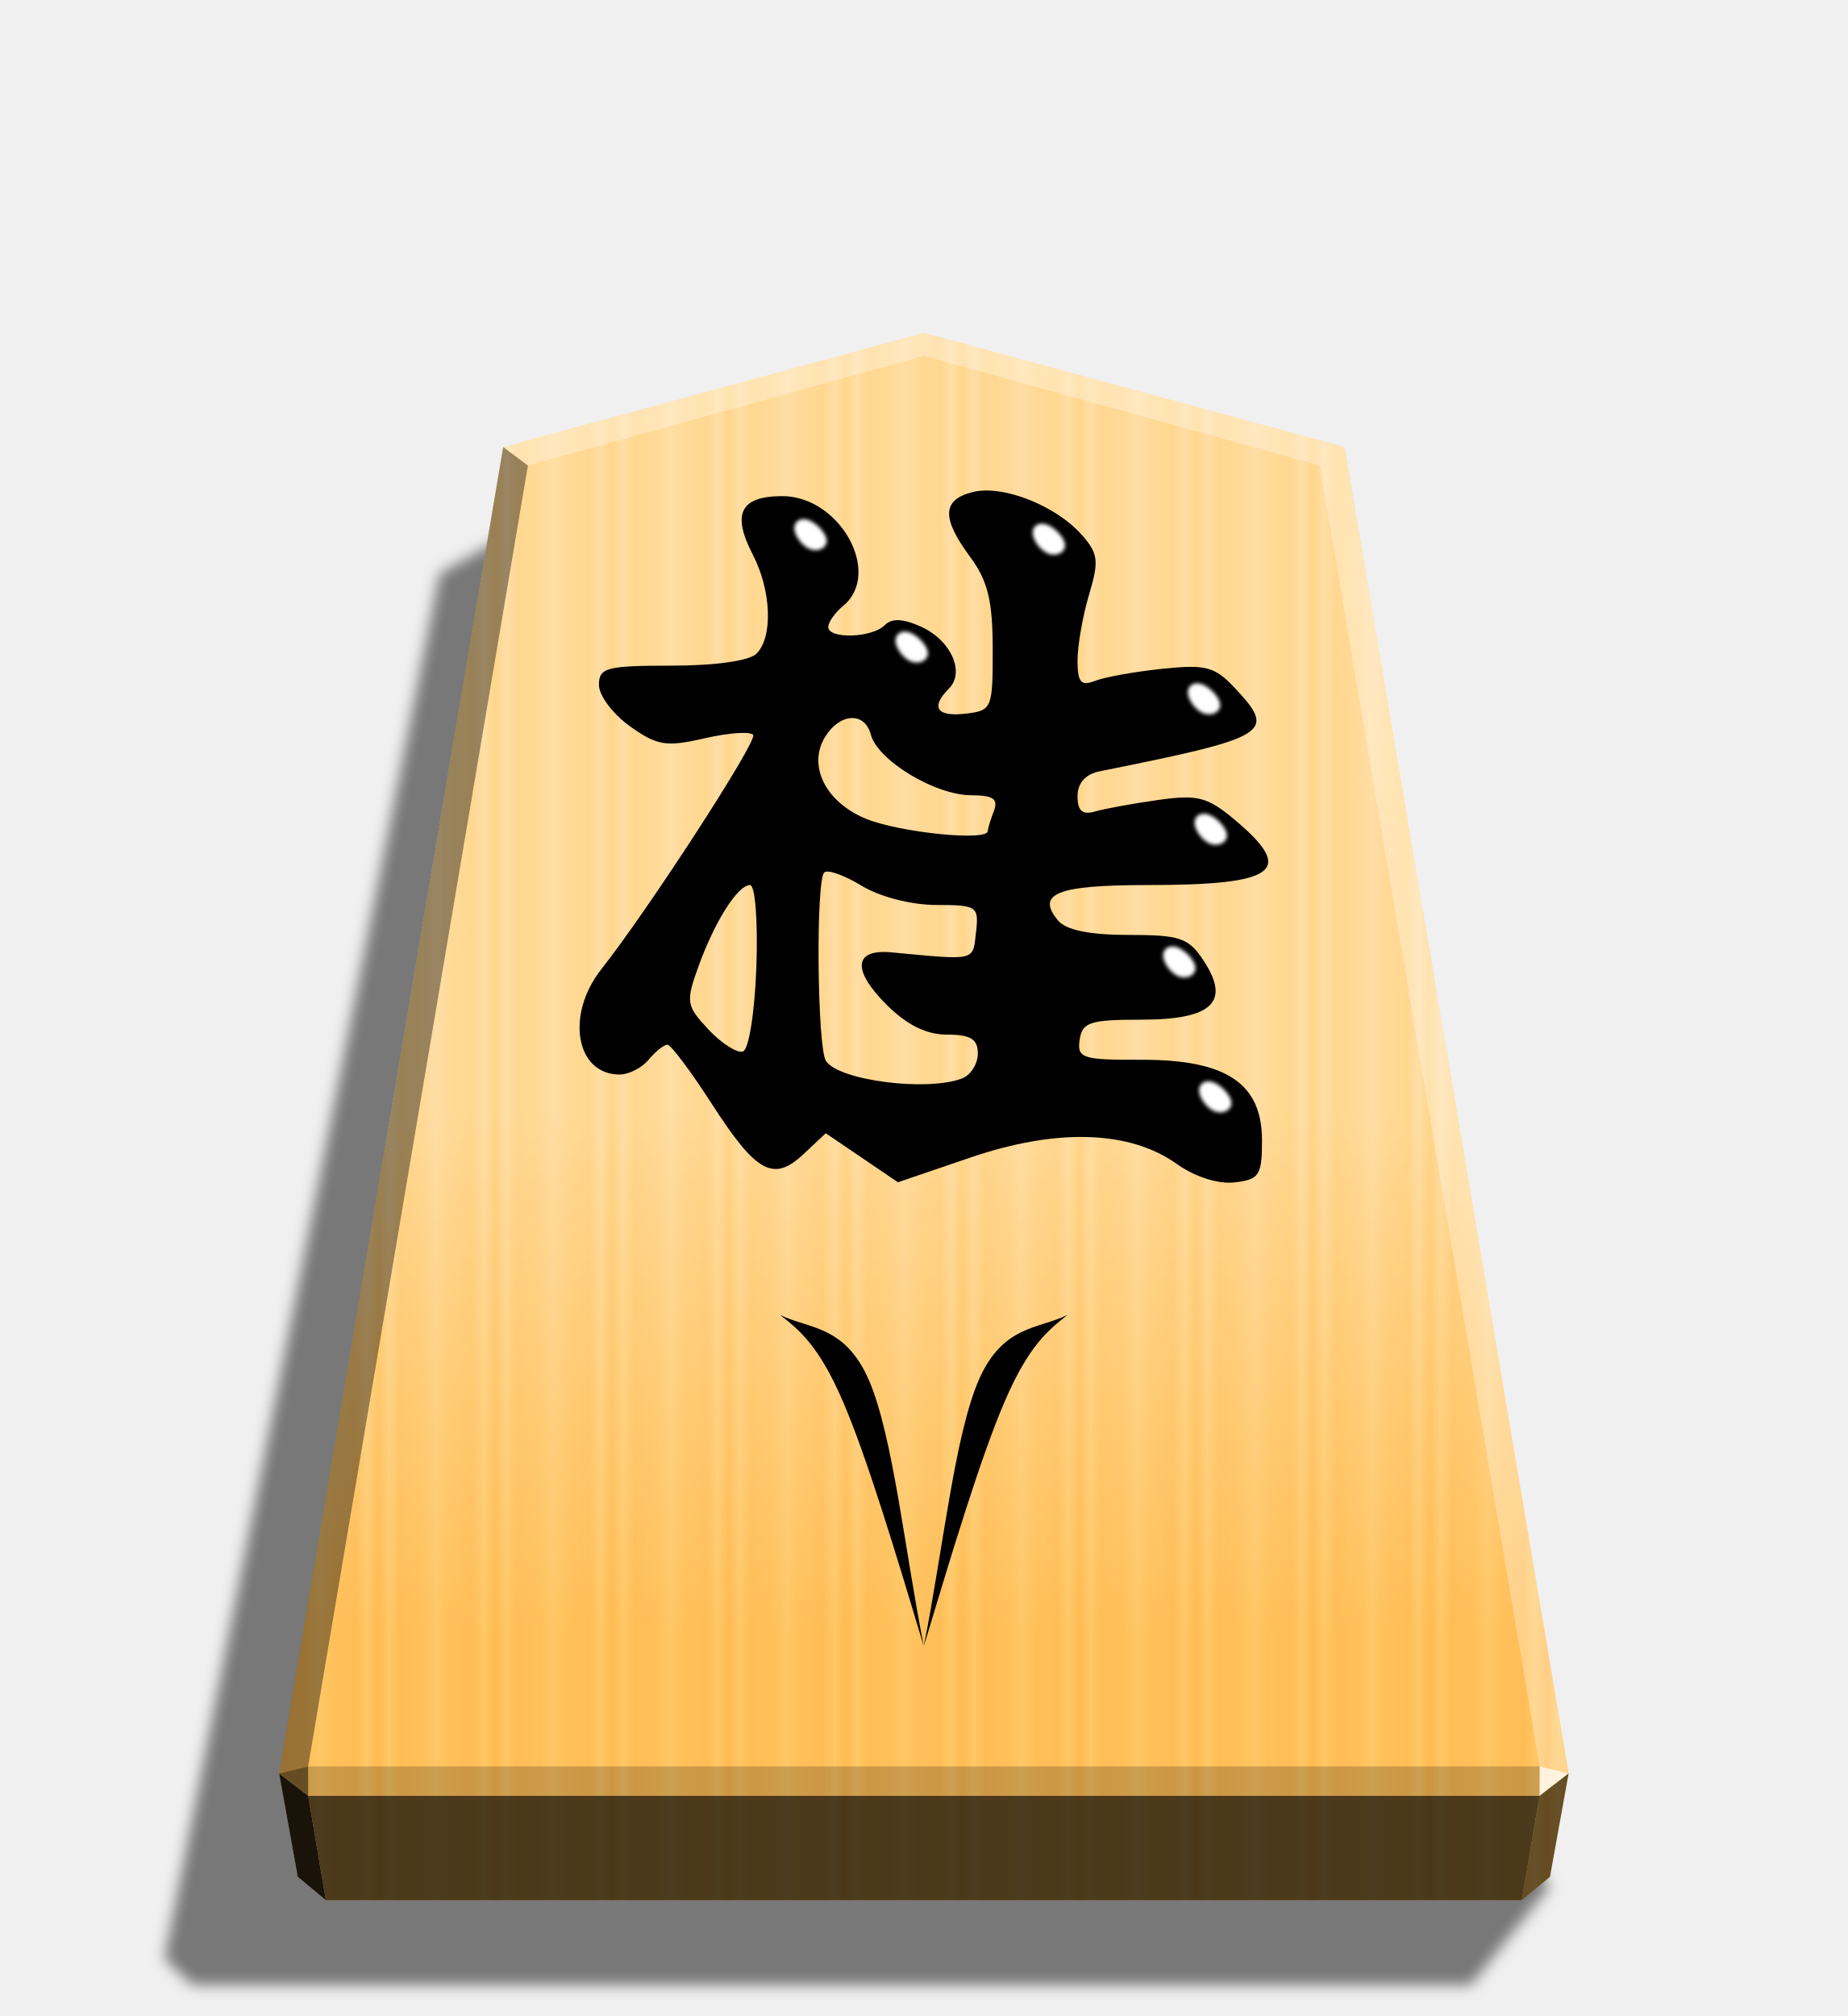
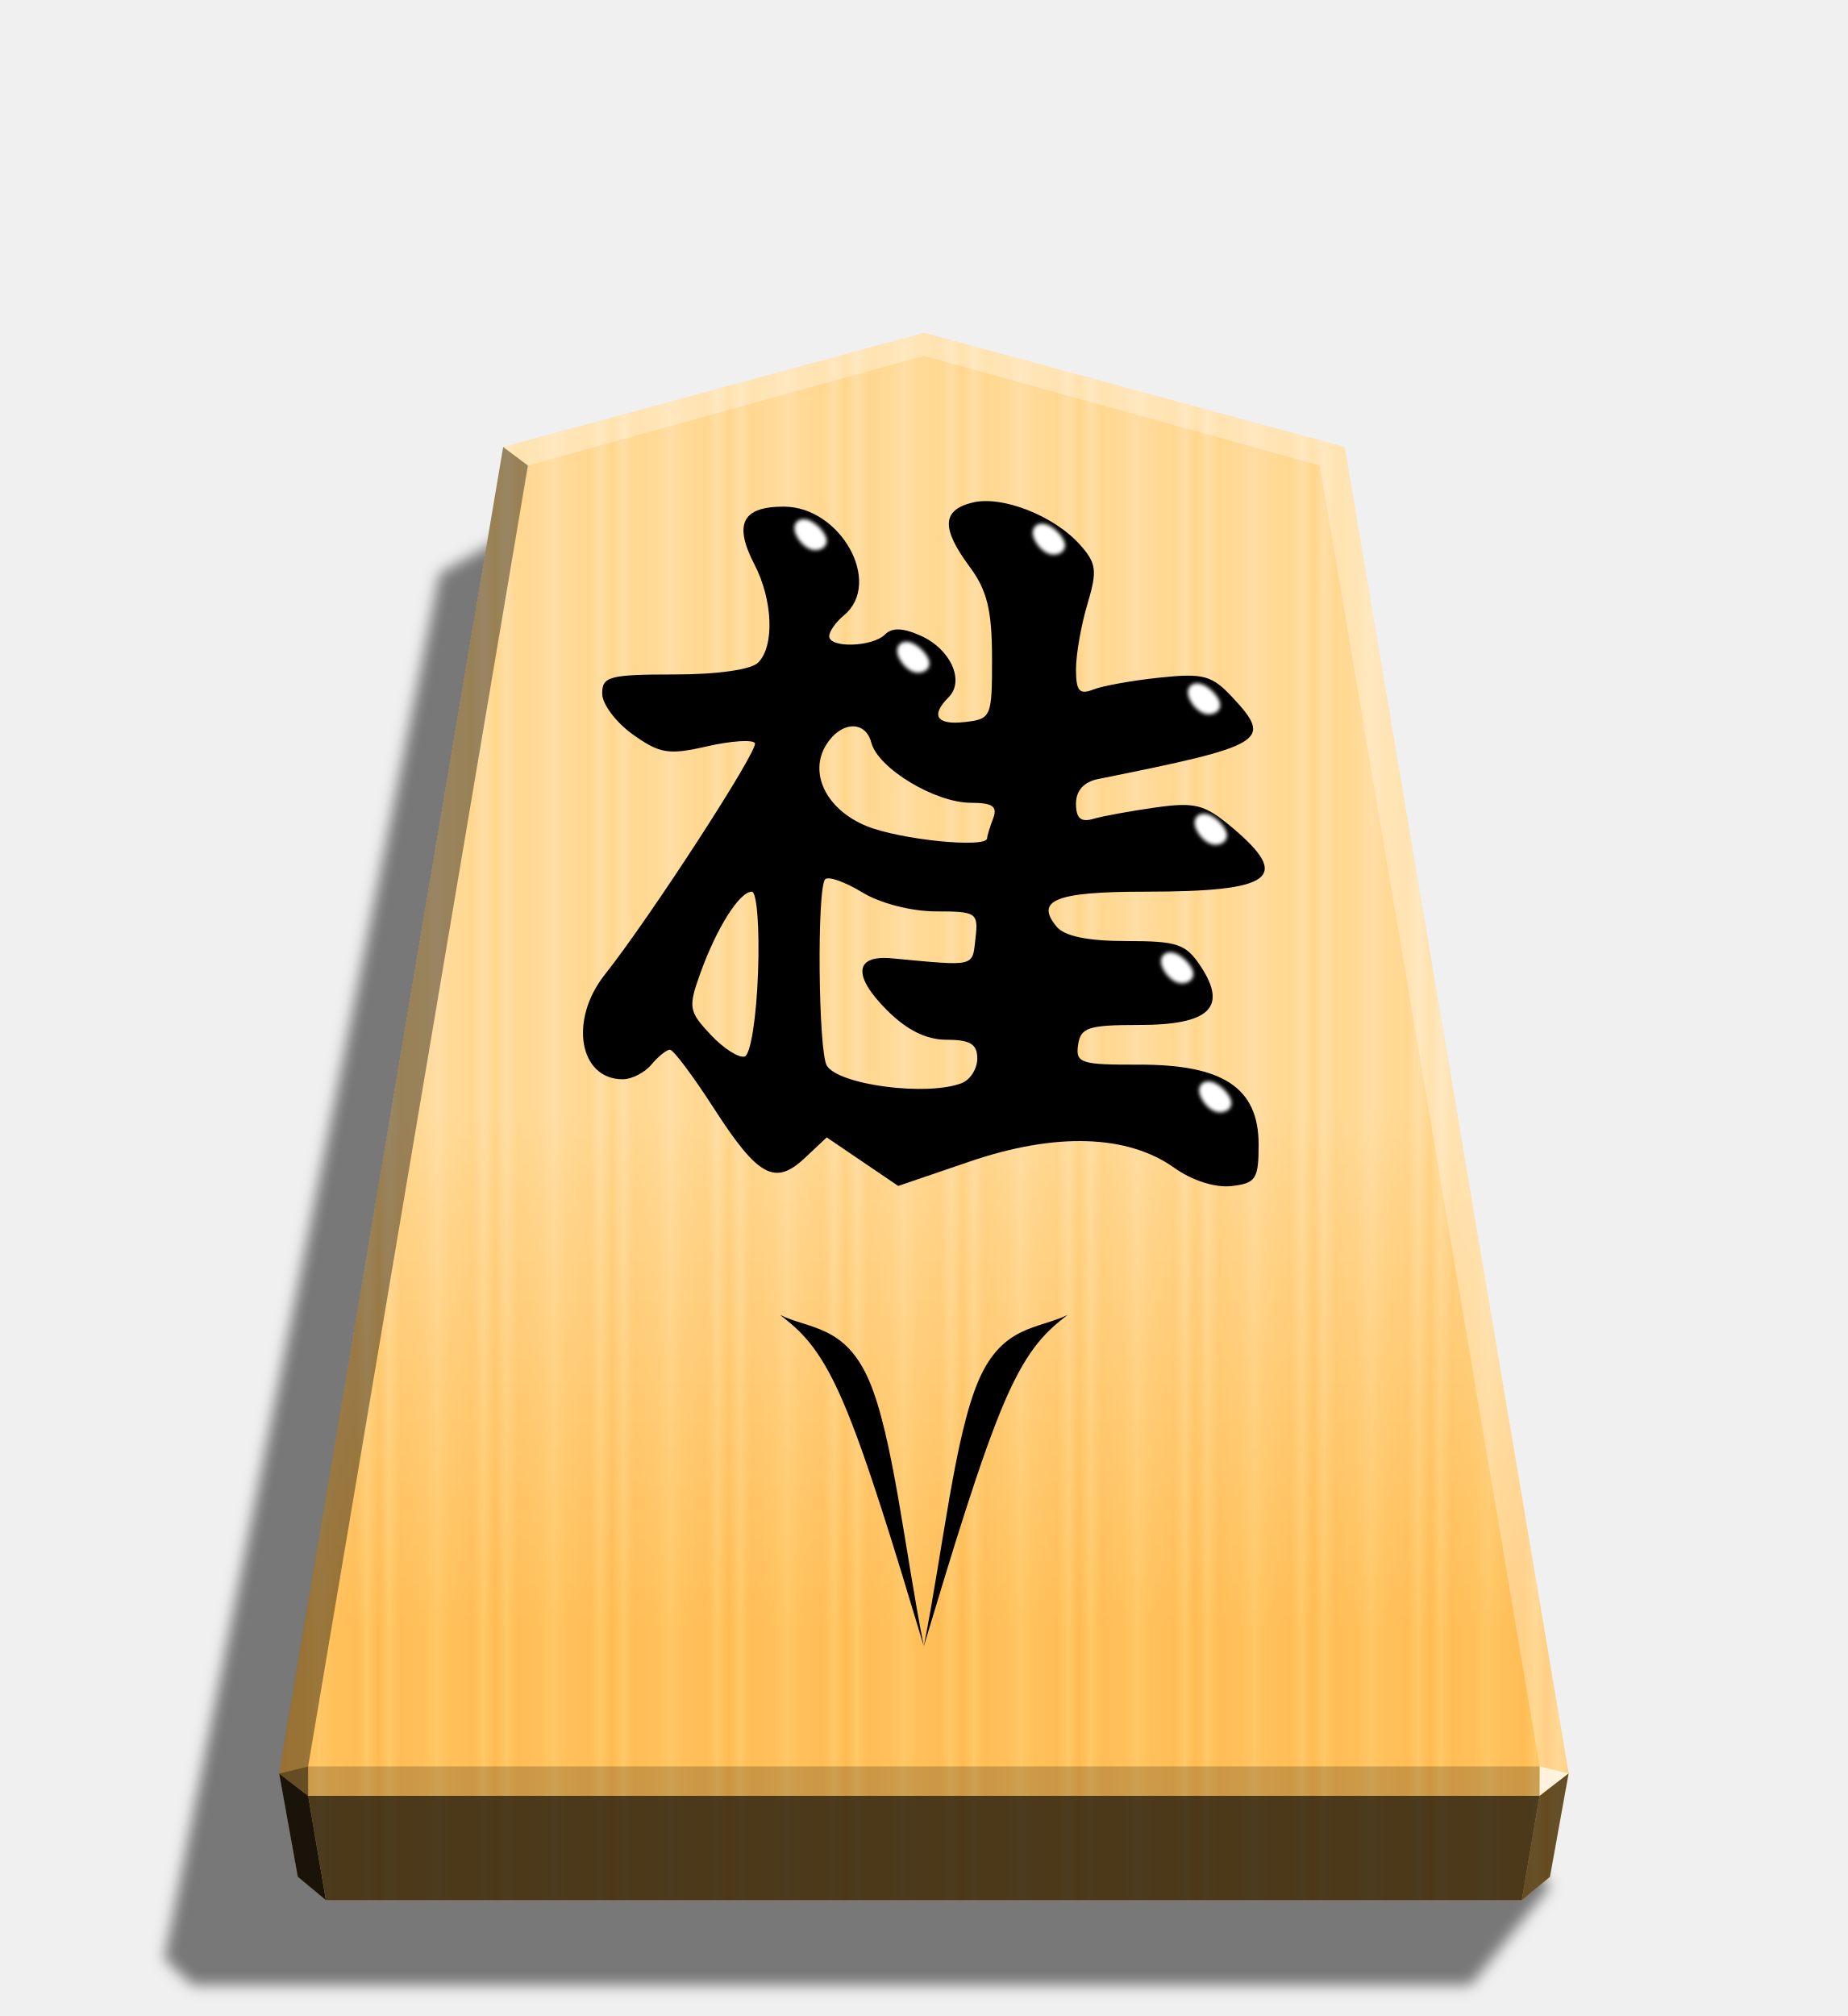
<svg xmlns="http://www.w3.org/2000/svg" xmlns:xlink="http://www.w3.org/1999/xlink" width="498.898" height="544.252" viewBox="0 0 1320 1440">
  <style>.C{filter:url(#E)}.D{color-interpolation-filters:sRGB}</style>
  <defs>
    <linearGradient id="A" x1="-1430.769" y1="-77.47" x2="-1409.955" y2="-77.47" spreadMethod="reflect" gradientUnits="userSpaceOnUse">
      <stop offset="0" stop-color="#ffd285" />
      <stop offset=".232" stop-color="#ffcd79" />
      <stop offset=".616" stop-color="#ffca73" />
      <stop offset=".808" stop-color="#ffd386" />
      <stop offset="1" stop-color="#ffc86e" />
    </linearGradient>
    <linearGradient id="B" x1="-1215.571" y1="-296.329" x2="-1215.572" y2="165.415" gradientUnits="userSpaceOnUse">
      <stop offset=".601" stop-color="#fff" />
      <stop offset="1" />
    </linearGradient>
    <filter id="C" x="-.012" y="-.011" width="1.024" height="1.023" class="D">
      <feGaussianBlur stdDeviation="2.441" />
    </filter>
    <filter id="D" x="-.015" y="-.011" width="1.03" height="1.022" class="D">
      <feGaussianBlur stdDeviation=".599" />
    </filter>
    <filter id="E" x="-.079" y="-.083" width="1.159" height="1.166" class="D">
      <feGaussianBlur stdDeviation=".392" />
    </filter>
    <path id="F" d="M-1215.571-296.329l-149.881 40.669-79.82 472.51 6.639 36.814 10.024 8.338h426.077l10.024-8.338 6.639-36.814-79.82-472.51z" />
    <path id="G" d="M-2510.066-183.552c2.955 1.031 6.529 4.742 6.735 7.422s-2.955 4.33-5.91 3.299-5.704-4.742-5.91-7.422 2.131-4.33 5.086-3.299z" />
  </defs>
  <path style="mix-blend-mode:multiply" d="M-2728.669 264.709l28.198 35.189h455.354l10.087-9.413-98.043-493.462-31.462-17.601z" transform="matrix(-2.0051 0 0 2.0051 -4364.078 816.6622)" opacity=".5" filter="url(#C)" />
  <use xlink:href="#F" fill="url(#A)" transform="matrix(2.0051 0 0 2.0051 3097.382 831.9343)" />
  <use xlink:href="#F" x="315.666" y="-40.204" opacity=".25" fill="url(#B)" transform="matrix(2.0051 0 0 2.0051 2464.431 912.5491)" style="mix-blend-mode:overlay" />
-   <path d="M615.707 826.971l-25.797-17.508-15.8 14.843c-21.573 20.268-33.783 13.583-65.71-35.972-14.904-23.135-29.11-42.09-31.568-42.125s-8.461 4.747-13.338 10.623-14.245 10.685-20.817 10.685c-31.424 0-38.808-42.723-13.018-75.32 33.072-41.8 111.336-162.479 108.427-167.189-1.665-2.694-17.185-1.659-34.488 2.3-27.774 6.355-34.054 5.352-53.589-8.558-12.171-8.667-22.13-21.951-22.13-29.519 0-12.343 5.36-13.761 51.998-13.761 30.945 0 55.459-3.461 60.546-8.547 11.906-11.906 10.664-45.052-2.653-70.803-15.149-29.295-8.845-41.741 21.144-41.741 41.065 0 71.596 55.019 43.479 78.354-5.876 4.877-10.685 11.68-10.685 15.118 0 8.763 31.196 7.822 40.23-1.213 5.202-5.204 13.145-4.875 26.218 1.081 21.257 9.686 31.432 32.443 19.736 44.141-13.297 13.297-8.72 20.276 11.758 17.921 19.017-2.187 19.588-3.537 19.541-46.24-.037-34.355-3.547-48.72-16.028-65.6-20.694-27.99-20.2-40.954 1.769-46.468 21.31-5.348 59.021 9.415 77.754 30.439 11.902 13.359 12.565 18.659 5.343 42.768-4.534 15.136-8.245 36.303-8.245 47.043 0 15.716 2.431 18.565 12.465 14.614 6.856-2.701 28.493-6.579 48.081-8.621 31.531-3.286 37.556-1.626 52.543 14.469 29.091 31.245 23.721 34.492-97.062 58.704-10.358 2.076-16.028 8.373-16.028 17.802 0 10.531 3.467 13.579 12.465 10.954 6.856-2 27.114-5.699 45.021-8.219 28.534-4.018 35.353-2.23 55.204 14.473 43.142 36.301 29.556 46.283-62.991 46.283-64.169 0-79.569 6.104-63.686 25.242 5.744 6.92 22.49 10.373 50.311 10.373 37.053 0 43.054 2.065 53.84 18.527 19.341 29.517 6.022 42.02-44.76 42.02-36.551 0-42.103 1.819-43.903 14.388-1.887 13.174 1.819 14.376 43.973 14.245 60.797-.187 86.305 16.84 86.305 57.613 0 24.954-1.959 27.949-19.604 29.979-11.713 1.348-28.327-3.958-41.282-13.18-33.769-24.046-85.685-25.647-147.497-4.546l-51.674 17.64zm71.58-56.655c6.198-2.378 11.267-10.391 11.267-17.808 0-10.309-5.161-13.484-21.917-13.484-14.863 0-28.806-6.889-43.321-21.403-24.823-24.823-23.367-39.904 3.605-37.361 60.897 5.74 57.944 6.437 60.324-14.245 2.15-18.688.841-19.59-28.493-19.615-17.763-.019-40.238-5.814-53.223-13.731-12.362-7.538-24.383-11.799-26.711-9.47-6.092 6.094-5.019 124.966 1.217 134.594 9.051 13.973 72.264 22.116 97.251 12.528zm-146.933-79.945c1.151-32.41-.851-58.191-4.523-58.191-8.845 0-25.34 26.103-37.041 58.62-8.961 24.897-8.494 27.702 7.432 44.655 9.347 9.949 20.385 16.968 24.527 15.599 4.24-1.402 8.437-27.924 9.602-60.683zm165.323-96.785c0-1.638 1.946-8.05 4.324-14.245 3.319-8.652-.401-11.273-16.028-11.295-25.914-.033-67.044-24.872-71.894-43.414-4.246-16.234-21.818-15.486-32.439 1.381-12.929 20.533-.097 46.762 28.715 58.713 23.988 9.949 87.319 16.374 87.319 8.86z" />
+   <path d="M616.142 829.766l-25.54-17.334-15.643 14.695c-21.358 20.066-33.446 13.448-65.055-35.614-14.755-22.904-28.82-41.671-31.253-41.705s-8.377 4.7-13.205 10.517-14.103 10.579-20.61 10.579c-31.111 0-38.421-42.297-12.888-74.569 32.742-41.383 110.227-160.86 107.347-165.523-1.648-2.667-17.014-1.642-34.144 2.277-27.497 6.292-33.715 5.299-53.055-8.473-12.05-8.581-21.909-21.732-21.909-29.225 0-12.22 5.307-13.624 51.48-13.624 30.637 0 54.906-3.427 59.943-8.462 11.787-11.787 10.558-44.603-2.627-70.098-14.998-29.003-8.757-41.325 20.933-41.325 40.656 0 70.883 54.471 43.046 77.573-5.817 4.828-10.579 11.564-10.579 14.967 0 8.676 30.885 7.744 39.829-1.201 5.15-5.152 13.014-4.826 25.957 1.07 21.045 9.589 31.119 32.12 19.539 43.701-13.165 13.164-8.633 20.074 11.641 17.742 18.828-2.165 19.393-3.502 19.346-45.779-.037-34.013-3.512-48.235-15.868-64.946-20.488-27.711-19.999-40.546 1.751-46.005 21.098-5.295 58.433 9.321 76.979 30.136 11.783 13.226 12.44 18.473 5.29 42.342-4.489 14.985-8.163 35.941-8.163 46.574 0 15.559 2.407 18.38 12.341 14.468 6.788-2.674 28.209-6.513 47.602-8.535 31.217-3.253 37.182-1.61 52.019 14.325 28.801 30.934 23.485 34.148-96.095 58.119-10.255 2.055-15.868 8.29-15.868 17.625 0 10.426 3.432 13.444 12.341 10.845 6.788-1.98 26.844-5.642 44.572-8.137 28.25-3.978 35.001-2.208 54.654 14.329 42.712 35.939 29.261 45.822-62.363 45.822-63.53 0-78.776 6.043-63.051 24.99 5.687 6.851 22.266 10.27 49.81 10.27 36.684 0 42.625 2.044 53.304 18.342 19.148 29.223 5.962 41.601-44.314 41.601-36.187 0-41.683 1.801-43.466 14.245-1.868 13.043 1.801 14.233 43.535 14.103 60.191-.185 85.445 16.672 85.445 57.039 0 24.705-1.939 27.671-19.409 29.68-11.596 1.335-28.045-3.919-40.871-13.049-33.433-23.806-84.831-25.391-146.027-4.501l-51.159 17.464zm70.867-56.09c6.136-2.354 11.155-10.287 11.155-17.631 0-10.206-5.11-13.35-21.699-13.35-14.715 0-28.519-6.82-42.889-21.19-24.576-24.576-23.134-39.506 3.569-36.989 60.29 5.683 57.367 6.373 59.723-14.103 2.129-18.502.833-19.395-28.209-19.42-17.586-.019-39.837-5.756-52.693-13.594-12.239-7.463-24.14-11.681-26.445-9.376-6.031 6.033-4.969 123.721 1.205 133.253 8.961 13.834 71.544 21.896 96.282 12.403zm-145.469-79.148c1.14-32.087-.843-57.611-4.478-57.611-8.757 0-25.087 25.843-36.672 58.036-8.872 24.649-8.409 27.426 7.358 44.21 9.254 9.85 20.182 16.799 24.283 15.444 4.198-1.388 8.353-27.646 9.506-60.078zm163.676-95.821c0-1.622 1.927-7.97 4.281-14.103 3.286-8.566-.397-11.161-15.868-11.182-25.656-.033-66.376-24.624-71.178-42.981-4.204-16.072-21.601-15.332-32.116 1.367-12.8 20.328-.096 46.296 28.429 58.128 23.749 9.85 86.449 16.211 86.449 8.772z" />
  <g transform="matrix(1.9477 0 0 1.9477 5636.568 732.1903)" filter="url(#D)">
    <g fill="#fff">
      <use xlink:href="#G" class="C" />
      <use xlink:href="#G" x="56.905" y="58.554" class="C" />
      <use xlink:href="#G" x="-87.419" y="-1.65" class="C" />
-       <use xlink:href="#G" x="-50.307" y="39.586" class="C" />
+       <use xlink:href="#G" x="-49.72" y="43.306" class="C" />
      <use xlink:href="#G" x="59.379" y="106.387" class="C" />
-       <use xlink:href="#G" x="47.833" y="155.044" class="C" />
+       <use xlink:href="#G" x="47.05" y="157.198" class="C" />
      <use xlink:href="#G" x="61.028" y="204.527" class="C" />
    </g>
  </g>
  <path d="M1099.874 1261.697l-.043 21.064 20.75-16.013-20.707-5.052z" opacity=".8" fill="#fff" />
  <path d="M1120.582 1266.748l-20.75 16.013-12.661 74.524 20.099-16.719 13.312-73.818z" opacity=".6" />
  <g fill="#fff">
    <path d="M359.469 319.303l17.664 13.248L660 254.157v-16.402z" opacity=".3" />
    <path d="M960.531 319.303l-17.664 13.248L660 254.157v-16.402z" opacity=".3" />
    <path d="M960.531 319.303l-17.664 13.248 157.007 929.146 20.707 5.052z" opacity=".3" />
  </g>
  <path d="M359.469 319.303l17.664 13.248-157.007 929.146-20.707 5.052z" opacity=".4" />
  <path d="M199.419 1266.748l20.75 16.013 12.661 74.524-20.099-16.719-13.312-73.818z" opacity=".9" />
  <path d="M220.126 1261.697l.043 21.064-20.75-16.013 20.707-5.052z" opacity=".6" />
  <path d="M220.126 1261.697h879.749l-.043 21.064H220.169l-.043-21.064z" opacity=".2" />
  <path d="M1099.831 1282.761l-12.661 74.524H232.829l-12.661-74.524h879.663z" opacity=".7" />
  <path d="M659.959 1175.883c-13.625-68.723-22.103-150.6-39.216-190.044s-42.858-36.45-63.458-46.611c13.737 10.832 27.474 21.664 44.586 61.107s37.6 107.495 58.088 175.548z" />
  <path d="M659.959 1175.883c13.625-68.723 22.103-150.6 39.216-190.044s42.858-36.45 63.458-46.611c-13.737 10.832-27.474 21.664-44.586 61.107s-37.6 107.495-58.088 175.548z" />
</svg>
